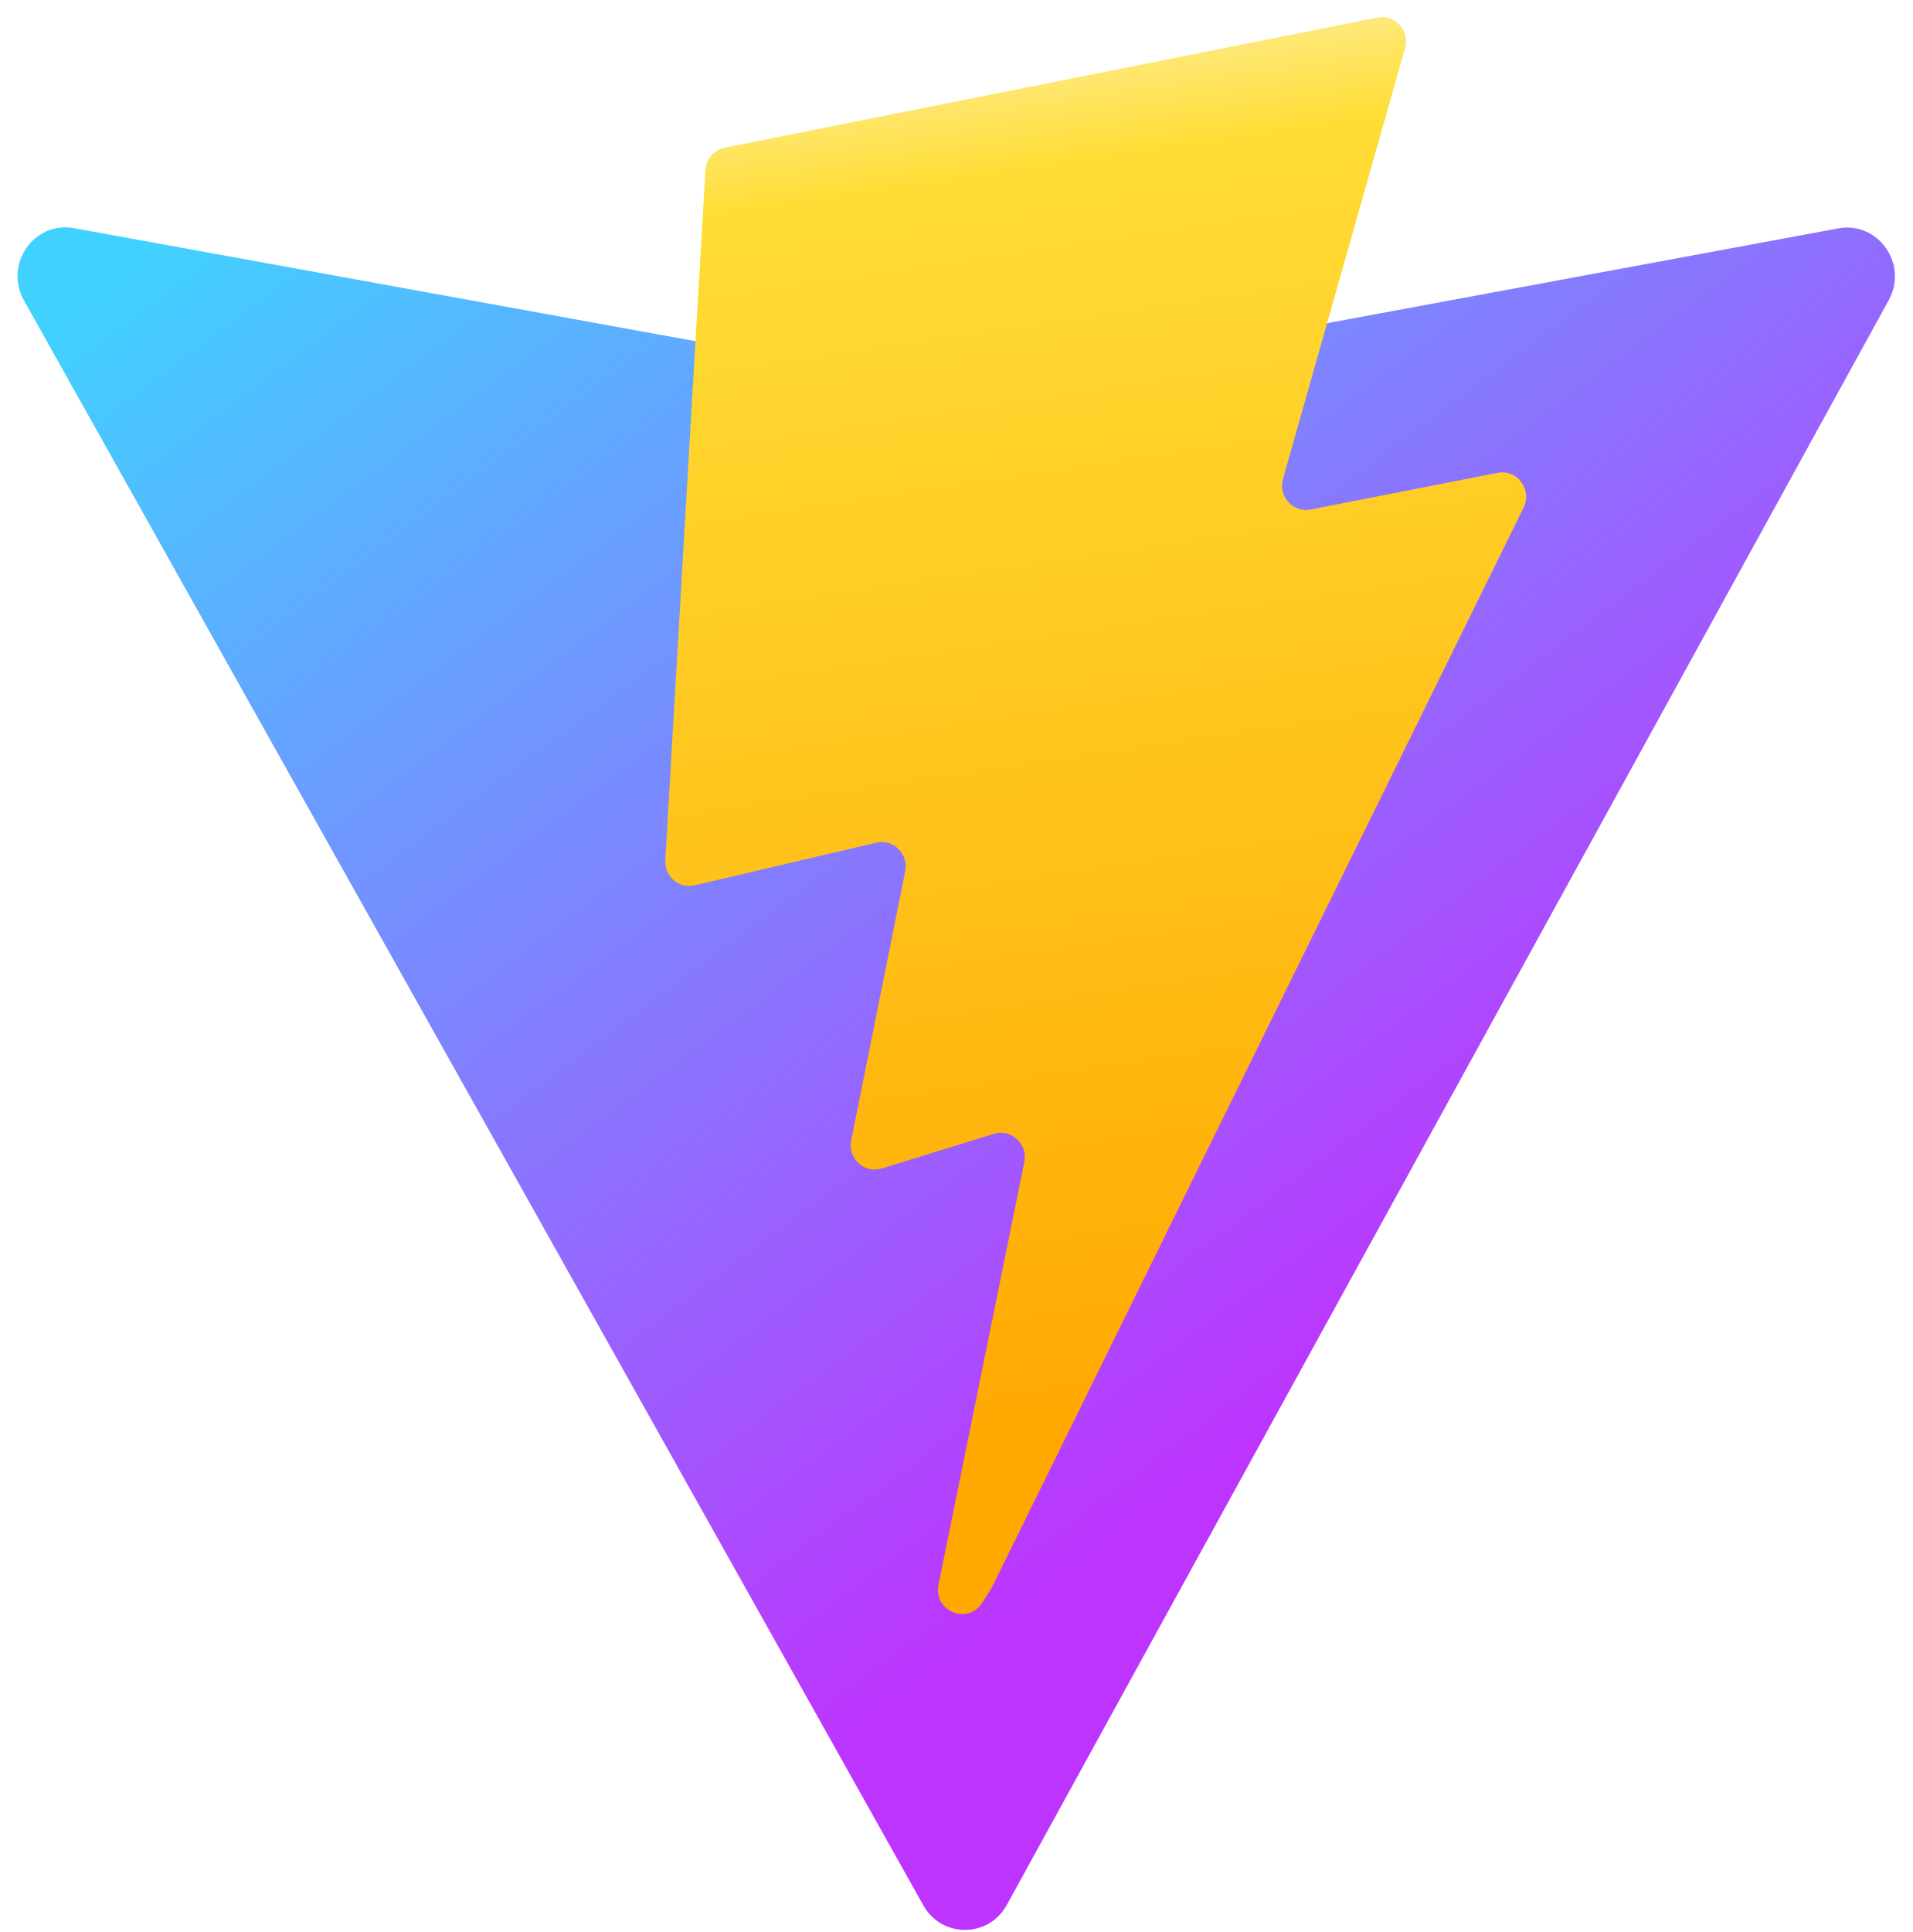
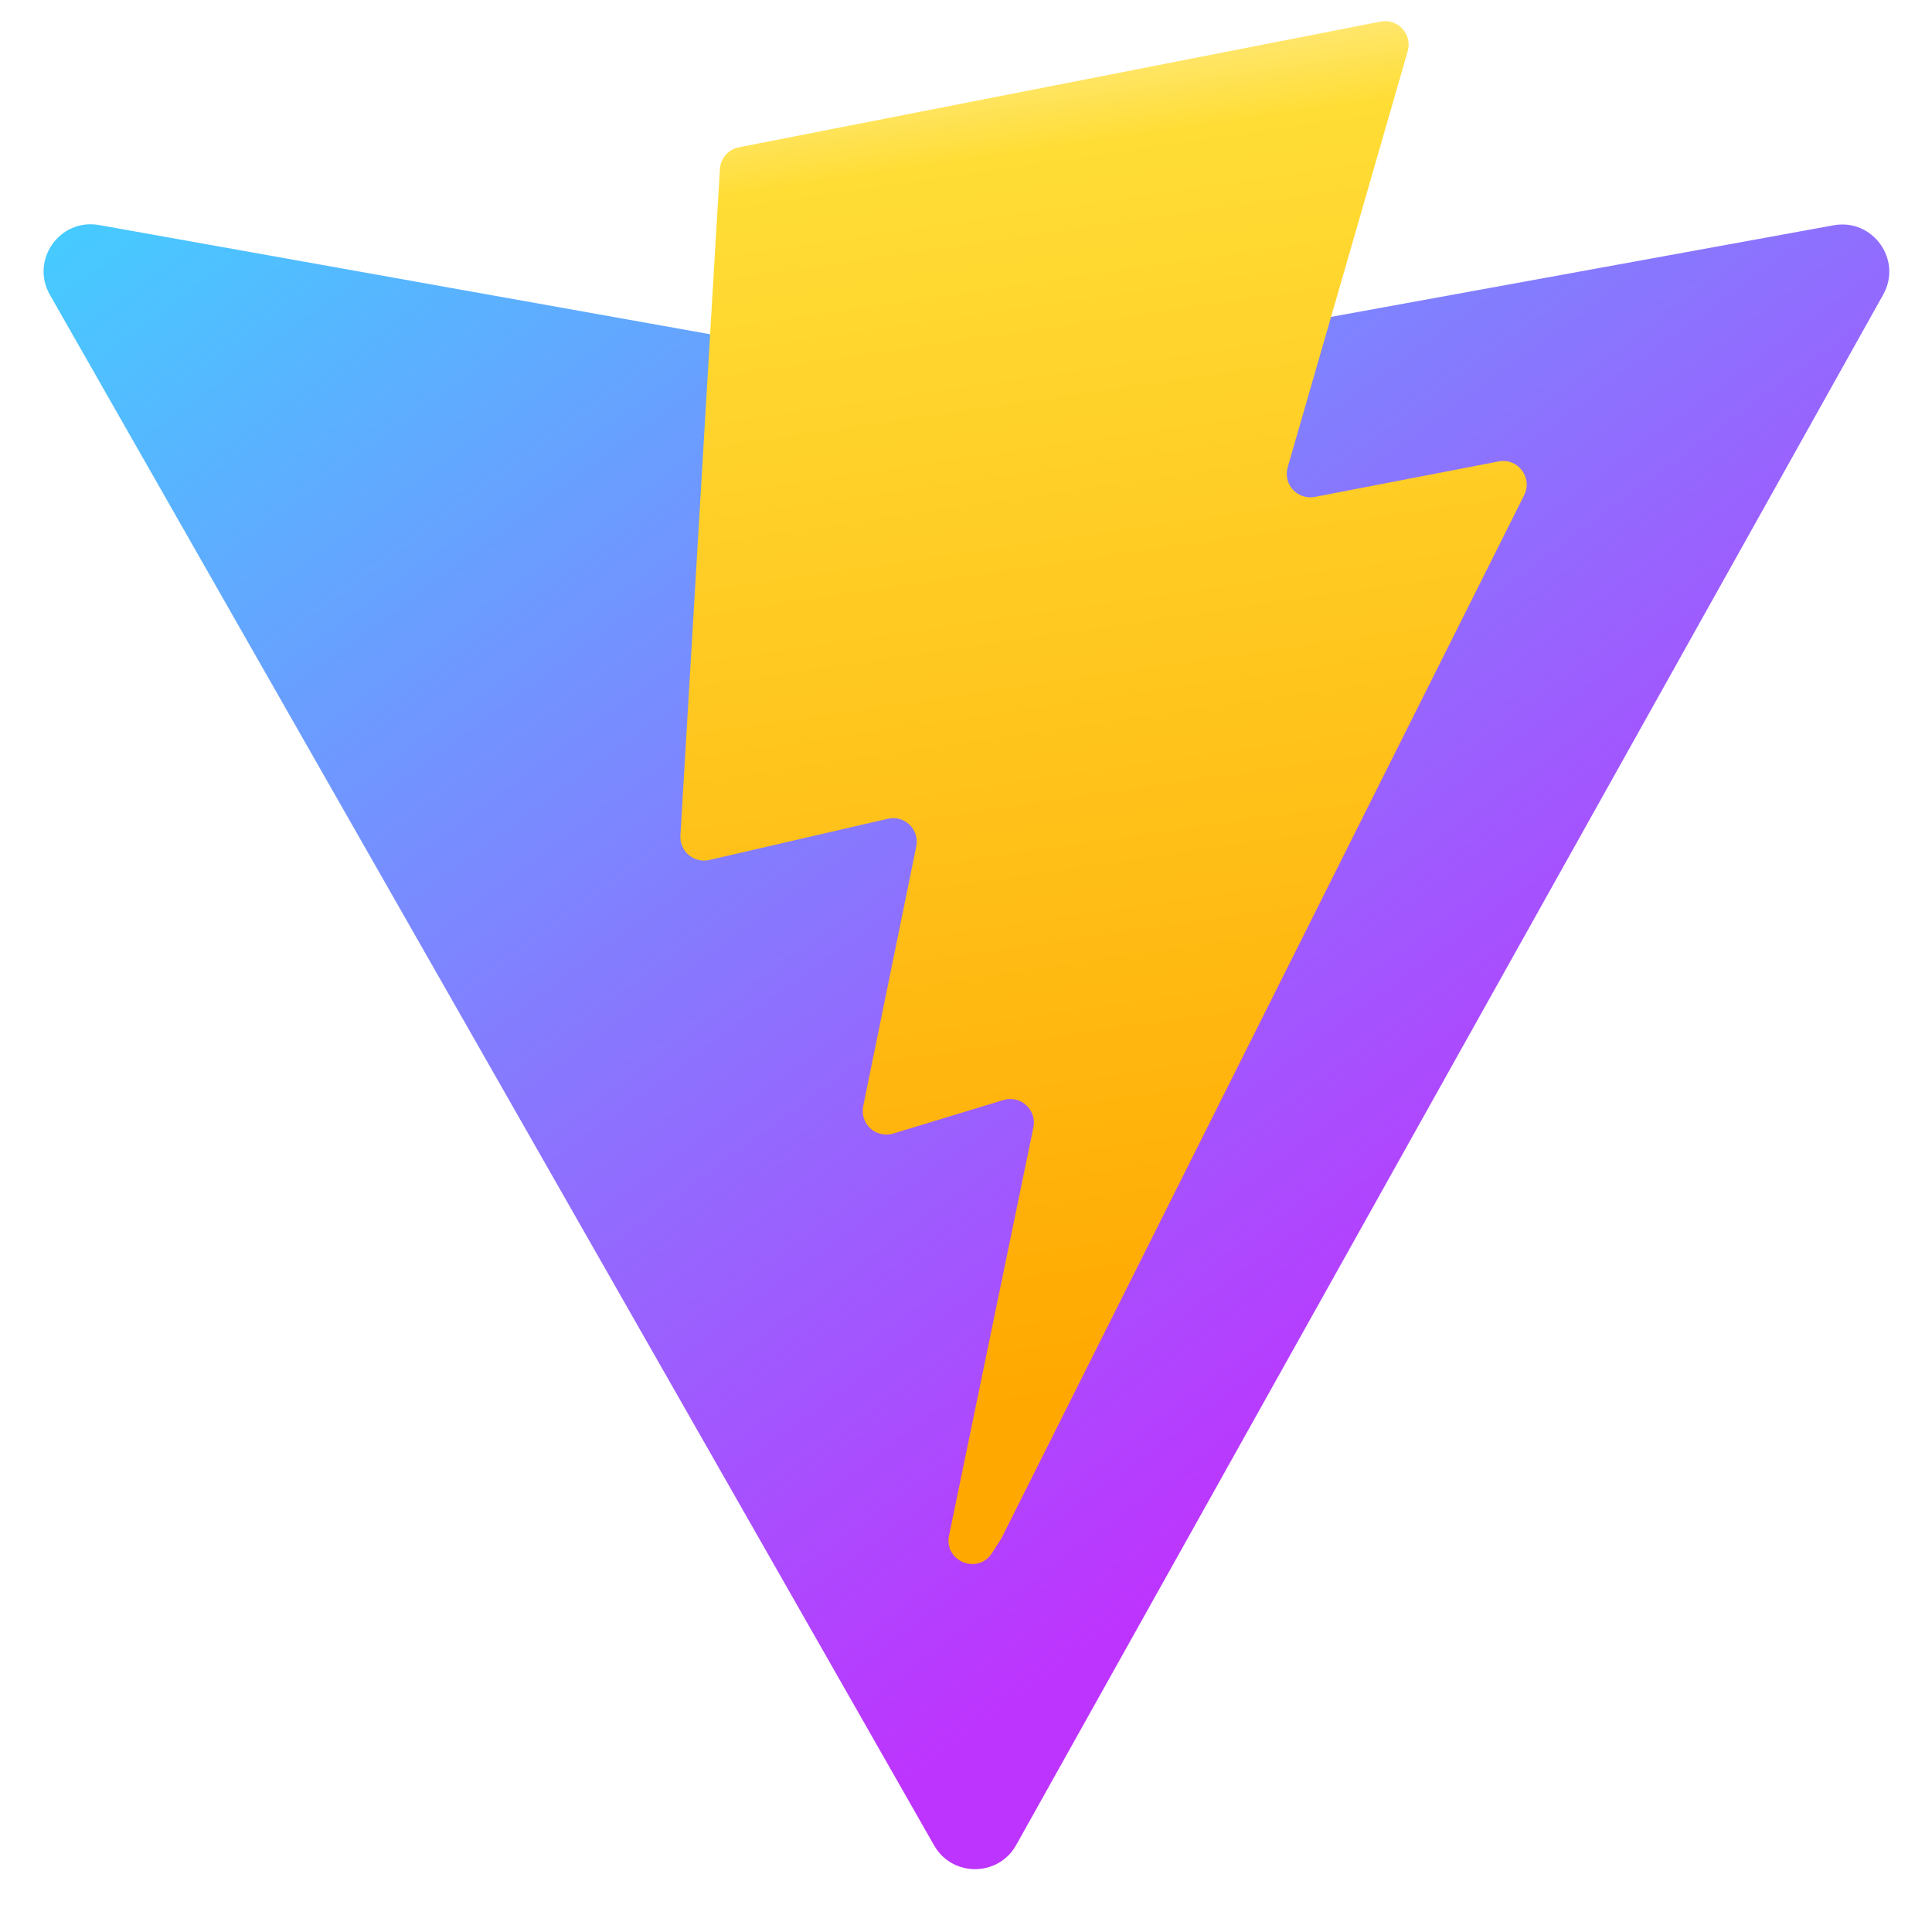
- <svg xmlns="http://www.w3.org/2000/svg" width="100" height="101" viewBox="0 0 100 101" fill="none">
-   <path d="M98.762 15.692L52.645 99.586C51.693 101.318 49.246 101.328 48.28 99.605L1.249 15.7C0.196 13.822 1.775 11.546 3.867 11.927L50.033 20.322C50.328 20.375 50.629 20.375 50.924 20.32L96.124 11.939C98.21 11.552 99.796 13.81 98.762 15.692Z" fill="url(#paint0_linear_25_464)" />
-   <path d="M72.025 0.916L37.897 7.719C37.624 7.773 37.377 7.918 37.194 8.131C37.011 8.344 36.903 8.613 36.887 8.895L34.788 44.965C34.776 45.163 34.81 45.361 34.887 45.543C34.964 45.725 35.081 45.886 35.23 46.014C35.379 46.142 35.555 46.233 35.744 46.28C35.933 46.327 36.131 46.328 36.321 46.283L45.822 44.052C46.711 43.843 47.515 44.64 47.332 45.55L44.509 59.613C44.319 60.559 45.192 61.368 46.101 61.087L51.969 59.274C52.879 58.993 53.754 59.804 53.561 60.752L49.075 82.841C48.794 84.223 50.601 84.977 51.354 83.792L51.858 83.001L79.667 26.541C80.132 25.595 79.329 24.517 78.309 24.718L68.528 26.638C67.609 26.818 66.827 25.948 67.087 25.033L73.47 2.52C73.73 1.604 72.945 0.732 72.025 0.916H72.025Z" fill="url(#paint1_linear_25_464)" />
+ <svg xmlns="http://www.w3.org/2000/svg" viewBox="0 0 128 128">
  <defs>
-     <linearGradient id="paint0_linear_25_464" x1="0.101" y1="18.696" x2="50.951" y2="86.579" gradientUnits="userSpaceOnUse">
-       <stop stop-color="#41D1FF" />
-       <stop offset="1" stop-color="#BD34FE" />
+     <linearGradient id="a" x1="6" x2="235" y1="33" y2="344" gradientTransform="translate(0 .937) scale(.3122)" gradientUnits="userSpaceOnUse">
+       <stop offset="0" stop-color="#41d1ff" />
+       <stop offset="1" stop-color="#bd34fe" />
    </linearGradient>
-     <linearGradient id="paint1_linear_25_464" x1="54.312" y1="2.763" x2="64.894" y2="74.115" gradientUnits="userSpaceOnUse">
-       <stop stop-color="#FFEA83" />
-       <stop offset="0.083" stop-color="#FFDD35" />
-       <stop offset="1" stop-color="#FFA800" />
+     <linearGradient id="b" x1="194.651" x2="236.076" y1="8.818" y2="292.989" gradientTransform="translate(0 .937) scale(.3122)" gradientUnits="userSpaceOnUse">
+       <stop offset="0" stop-color="#ffea83" />
+       <stop offset=".083" stop-color="#ffdd35" />
+       <stop offset="1" stop-color="#ffa800" />
    </linearGradient>
  </defs>
+   <path fill="url(#a)" d="M124.766 19.52 67.324 122.238c-1.187 2.121-4.234 2.133-5.437.024L3.305 19.532c-1.313-2.302.652-5.087 3.261-4.622L64.07 25.187a3.09 3.09 0 0 0 1.11 0l56.3-10.261c2.598-.473 4.575 2.289 3.286 4.594Zm0 0" />
+   <path fill="url(#b)" d="M91.46 1.43 48.954 9.758a1.56 1.56 0 0 0-1.258 1.437l-2.617 44.168a1.563 1.563 0 0 0 1.91 1.614l11.836-2.735a1.562 1.562 0 0 1 1.88 1.836l-3.517 17.219a1.562 1.562 0 0 0 1.985 1.805l7.308-2.223c1.133-.344 2.223.652 1.985 1.812l-5.59 27.047c-.348 1.692 1.902 2.614 2.84 1.164l.625-.968 34.64-69.13c.582-1.16-.421-2.48-1.69-2.234l-12.185 2.352a1.558 1.558 0 0 1-1.793-1.965l7.95-27.562A1.56 1.56 0 0 0 91.46 1.43Zm0 0" />
</svg>
